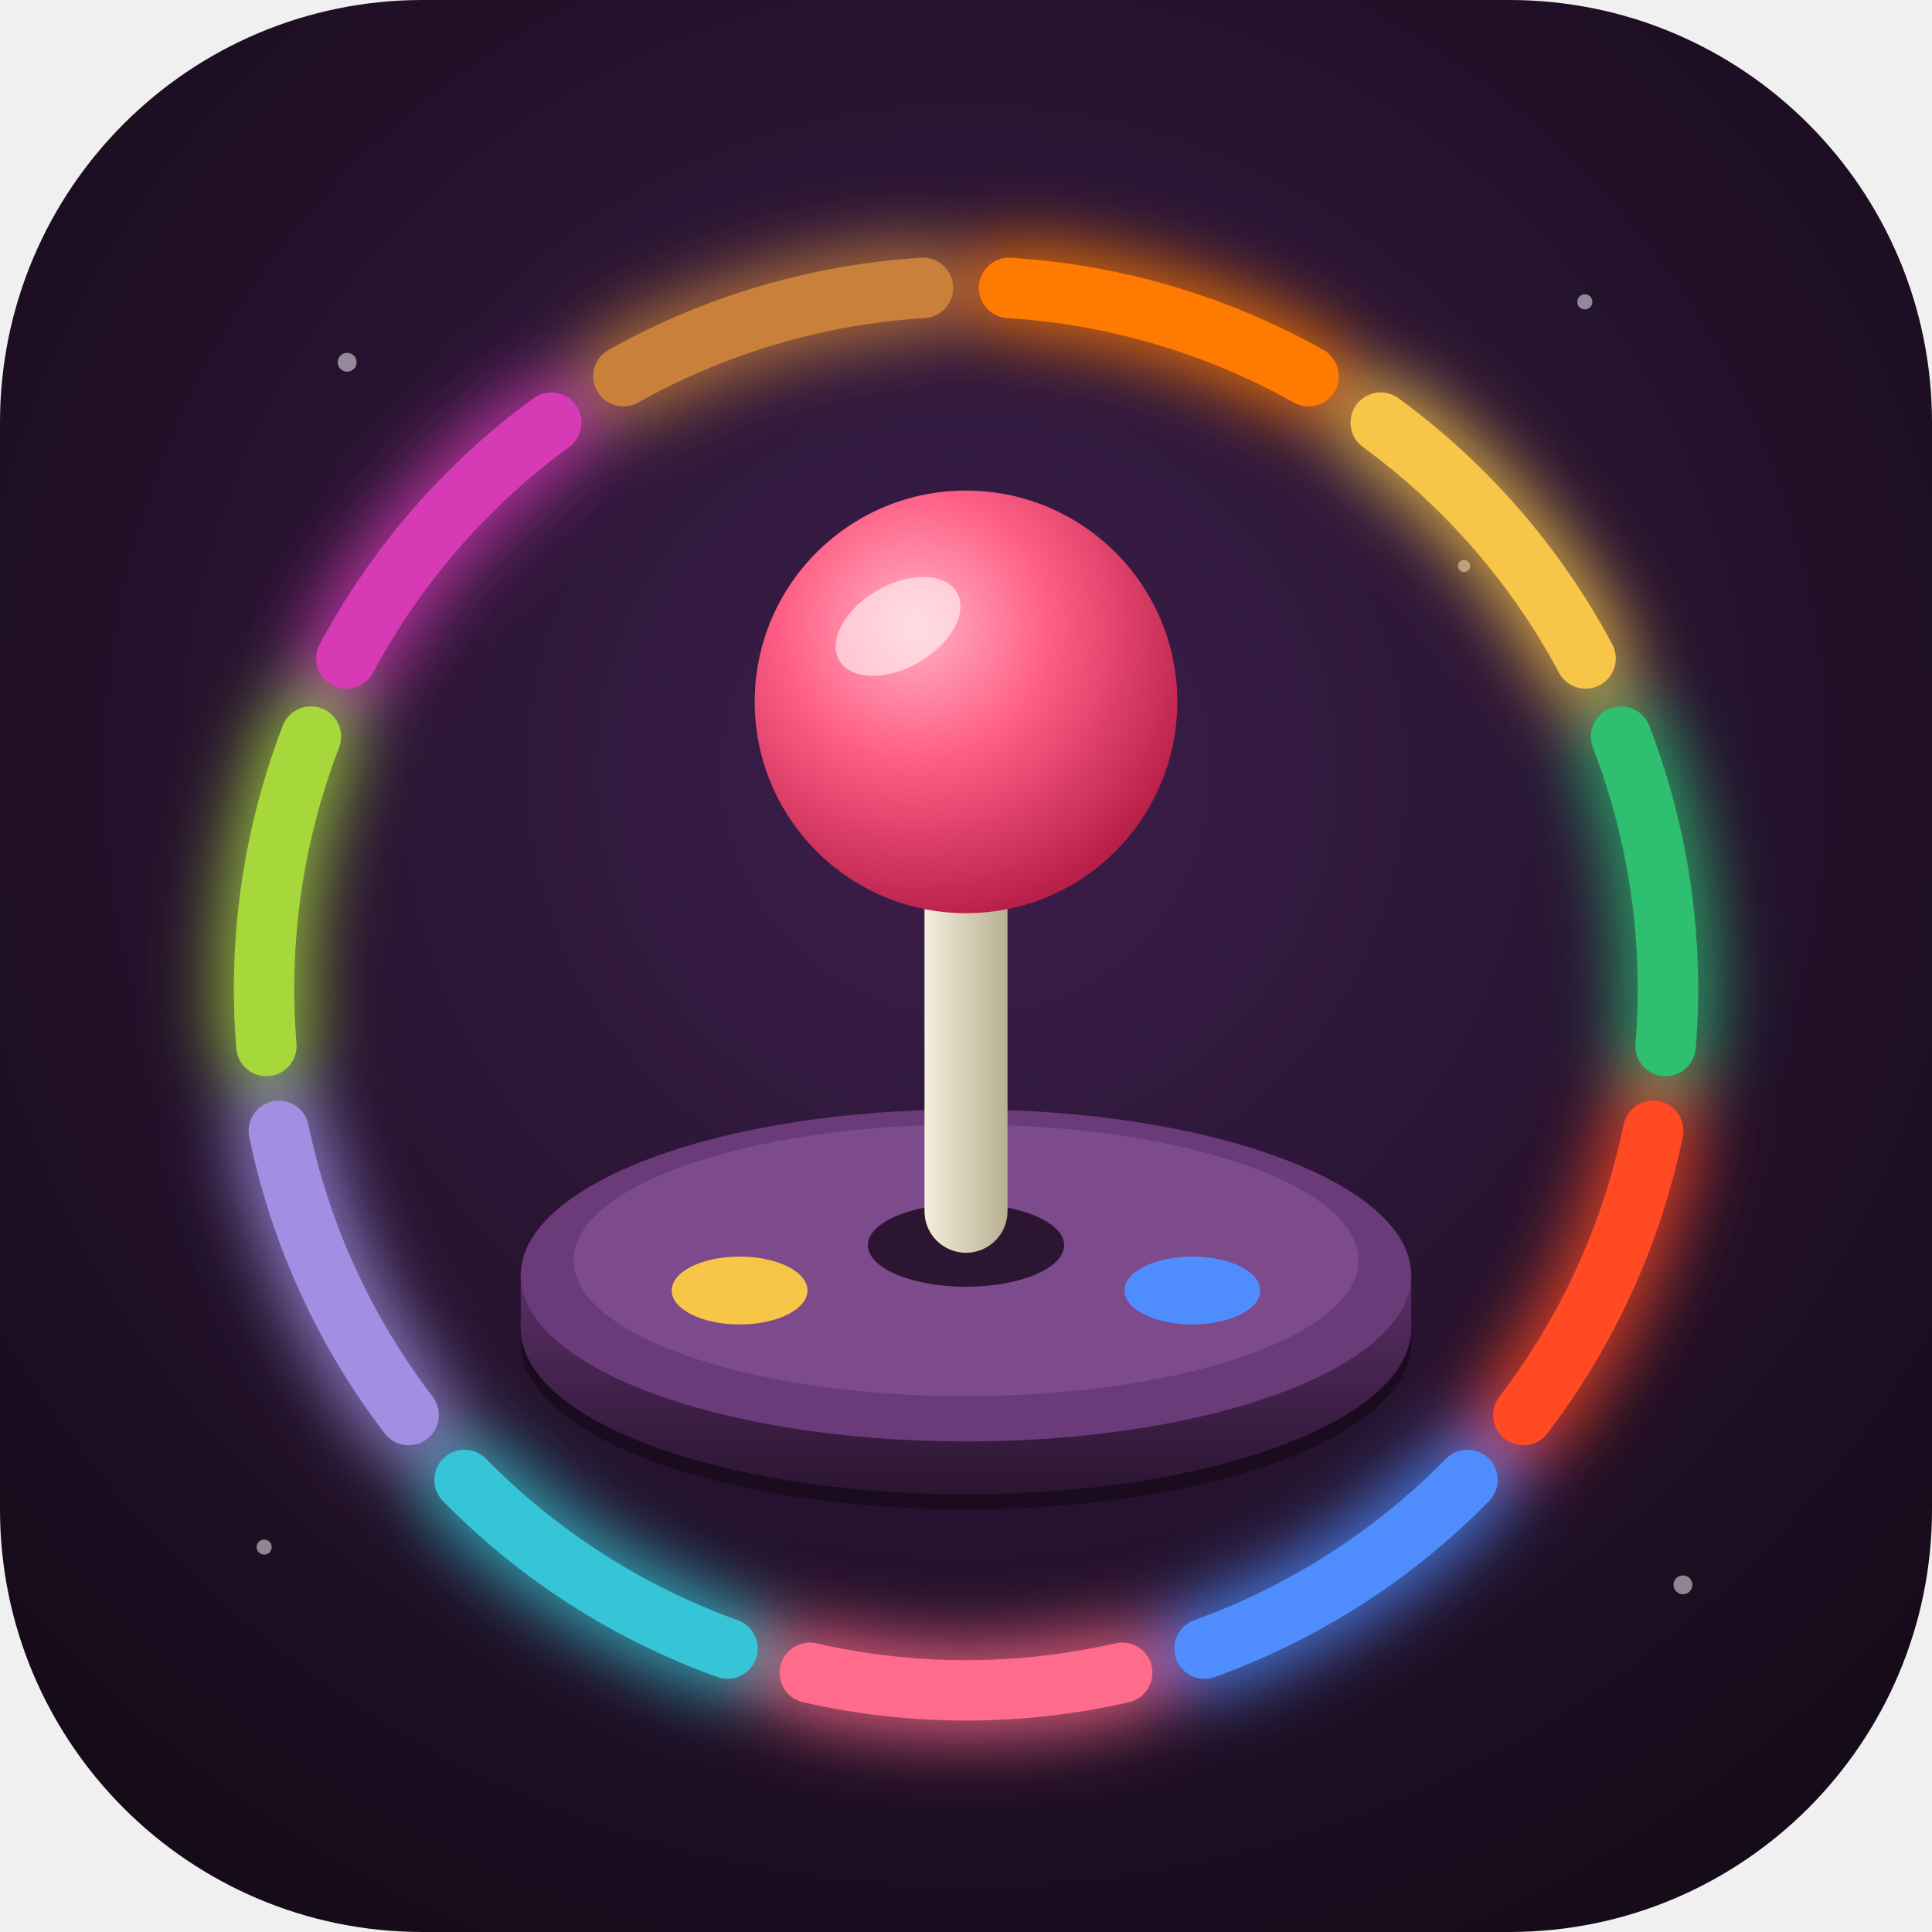
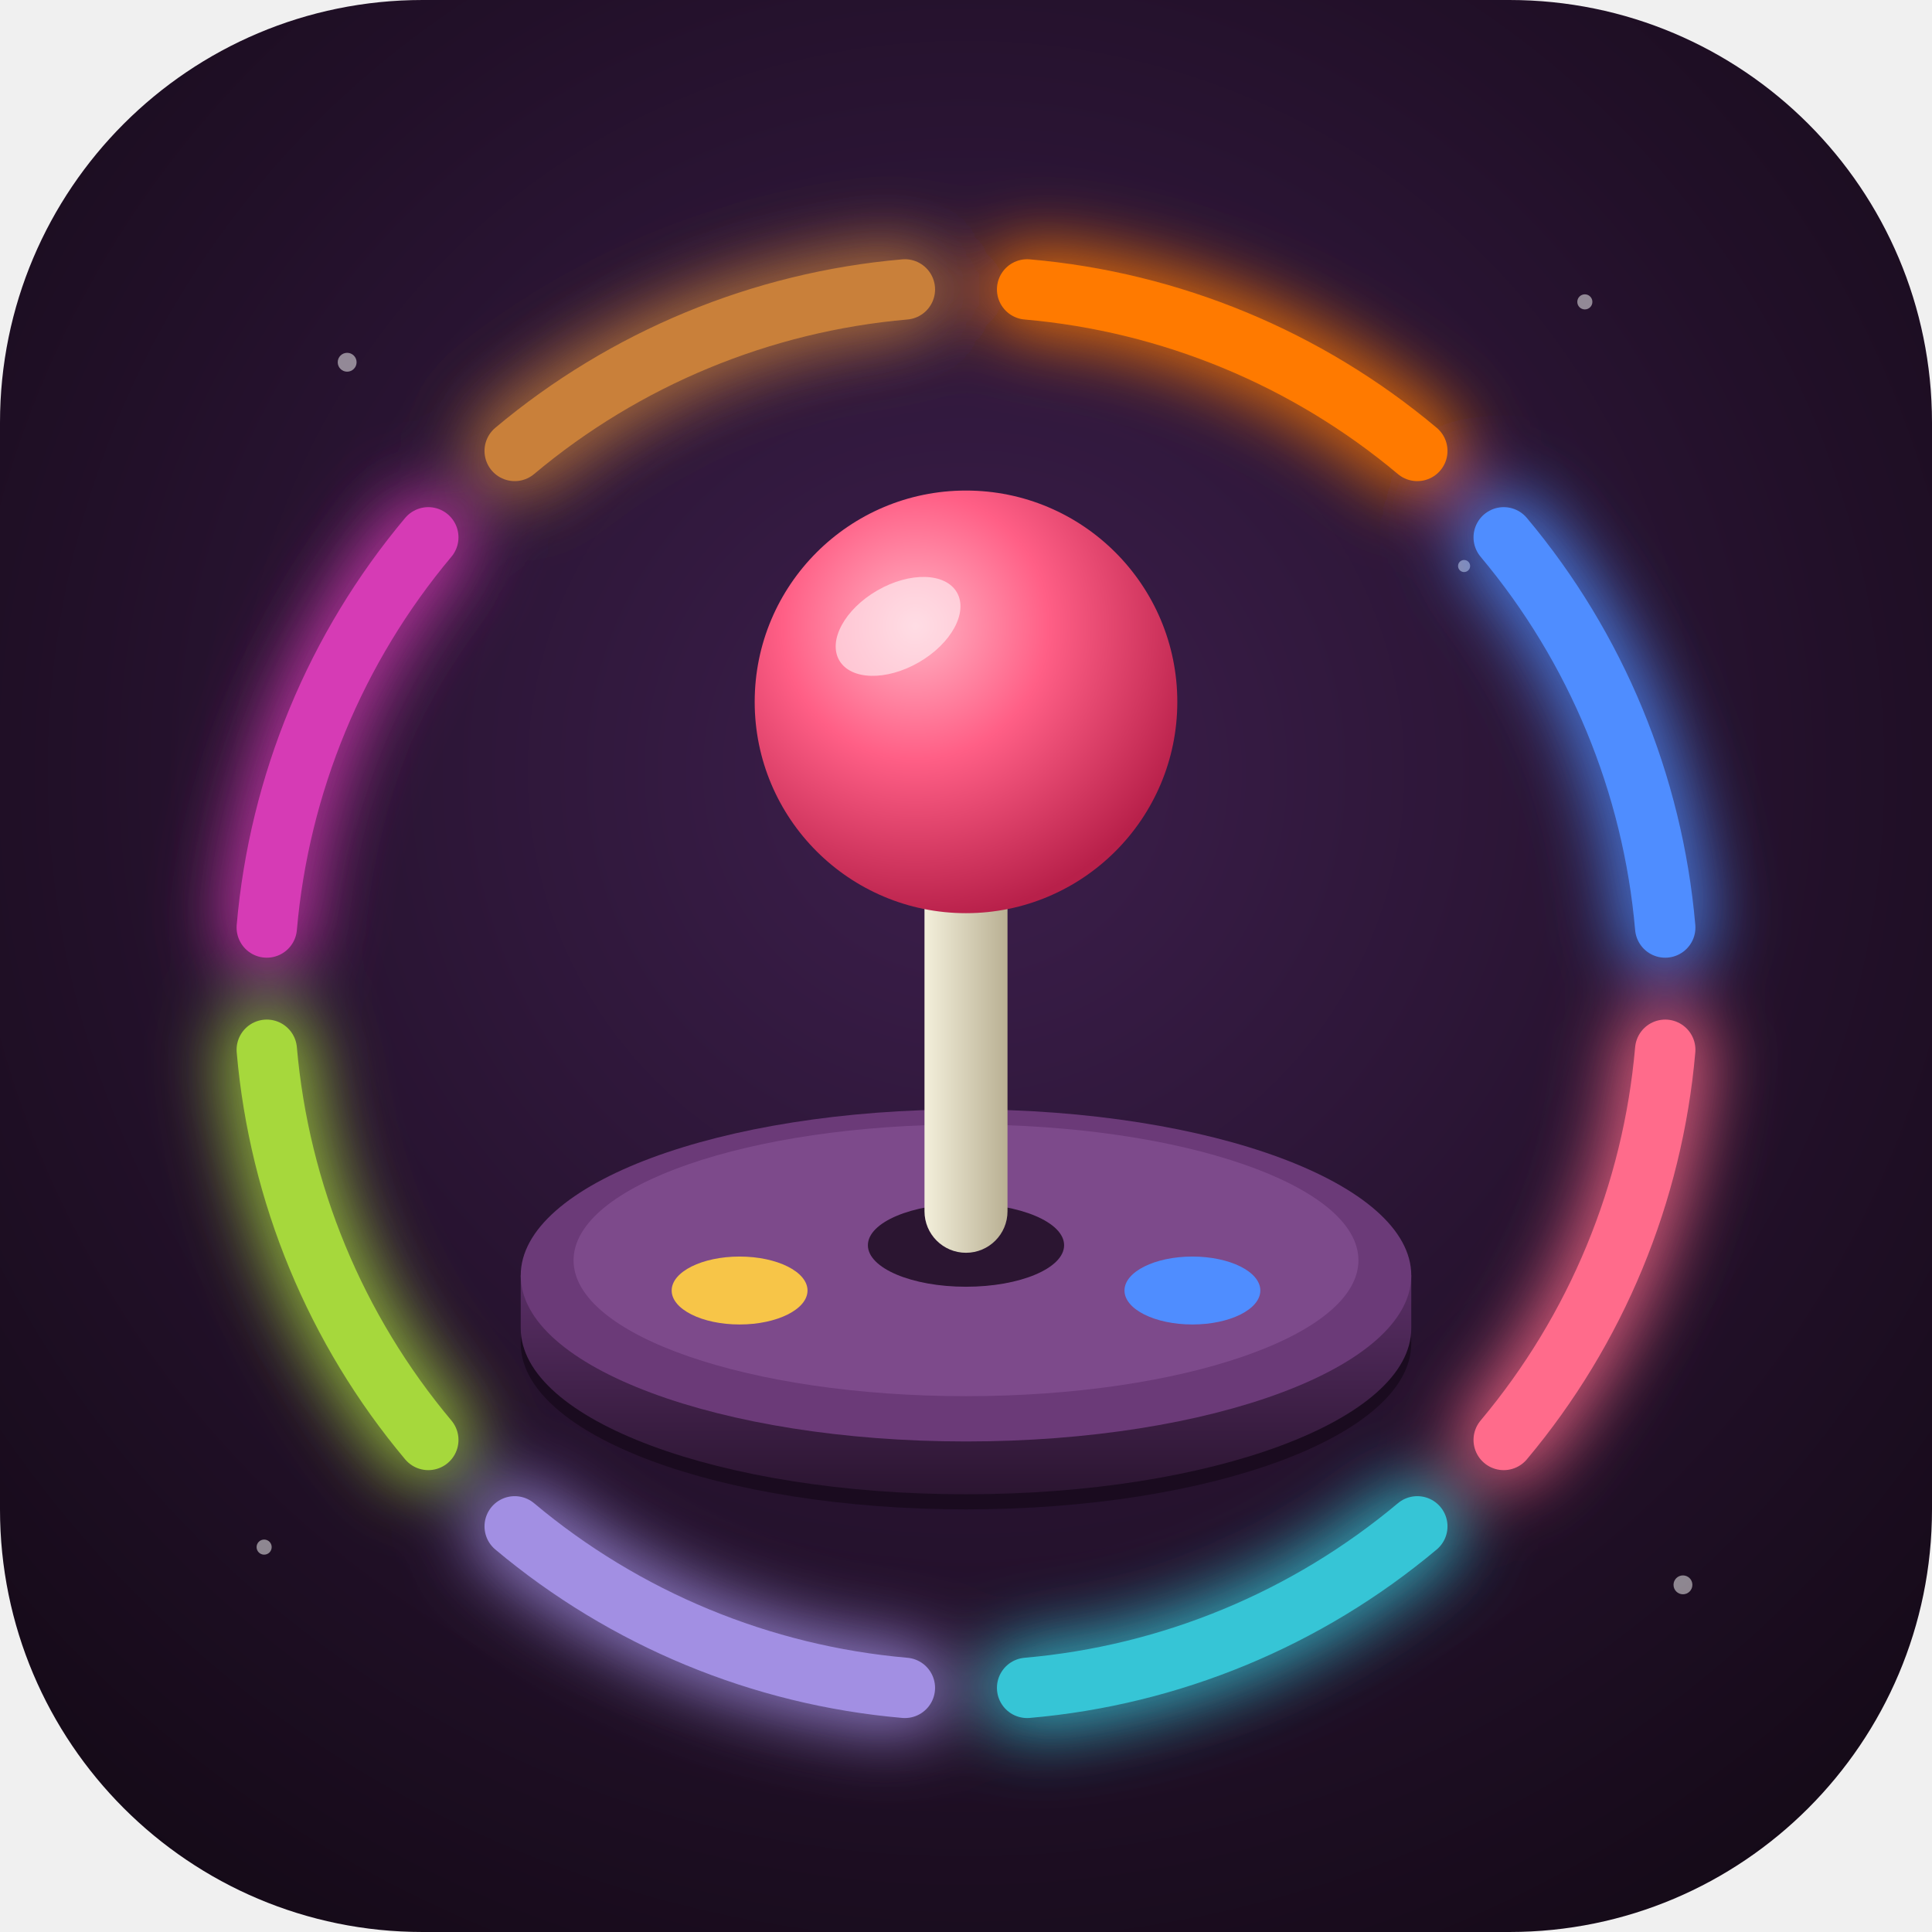
<svg xmlns="http://www.w3.org/2000/svg" viewBox="0 0 512 512">
  <defs>
    <radialGradient id="nacht" cx="50%" cy="40%" r="75%">
      <stop offset="0" stop-color="#3d1f4d" />
      <stop offset=".6" stop-color="#221029" />
      <stop offset="1" stop-color="#120914" />
    </radialGradient>
    <radialGradient id="bal" cx="38%" cy="32%" r="70%">
      <stop offset="0" stop-color="#ffb3c4" />
      <stop offset=".45" stop-color="#ff5f86" />
      <stop offset="1" stop-color="#b8204a" />
    </radialGradient>
    <linearGradient id="stok" x1="0" y1="0" x2="1" y2="0">
      <stop offset="0" stop-color="#f3efdb" />
      <stop offset="1" stop-color="#b9b093" />
    </linearGradient>
    <linearGradient id="voet" x1="0" y1="0" x2="0" y2="1">
      <stop offset="0" stop-color="#5a2f66" />
      <stop offset="1" stop-color="#2b1531" />
    </linearGradient>
    <filter id="gloed" x="-20%" y="-20%" width="140%" height="140%">
      <feGaussianBlur stdDeviation="9" />
    </filter>
  </defs>
  <rect width="512" height="512" rx="112" fill="url(#nacht)" />
  <g fill="#fff" opacity=".5">
    <circle cx="92" cy="96" r="2.5" />
    <circle cx="420" cy="80" r="2" />
    <circle cx="446" cy="420" r="2.5" />
    <circle cx="70" cy="410" r="2" />
    <circle cx="388" cy="150" r="1.6" />
  </g>
  <g fill="none" stroke-width="24" stroke-linecap="round" filter="url(#gloed)" opacity=".85">
-     <path d="M267.4 76.3A186 186 0 0 1 346.8 99.7" stroke="#ff7a00" />
-     <path d="M365.9 112.0A186 186 0 0 1 420.2 174.5" stroke="#f7c548" />
-     <path d="M429.6 195.2A186 186 0 0 1 441.4 277.2" stroke="#2fbf71" />
-     <path d="M438.1 299.7A186 186 0 0 1 403.7 375.0" stroke="#ff4a24" />
-     <path d="M388.9 392.2A186 186 0 0 1 319.2 436.9" stroke="#4f8dff" />
-     <path d="M297.4 443.3A186 186 0 0 1 214.6 443.3" stroke="#ff6b8b" />
-     <path d="M192.8 436.9A186 186 0 0 1 123.1 392.2" stroke="#36c5d6" />
-     <path d="M108.3 375.0A186 186 0 0 1 73.9 299.7" stroke="#a28fe3" />
-     <path d="M70.6 277.2A186 186 0 0 1 82.4 195.2" stroke="#a6d83c" />
-     <path d="M91.8 174.5A186 186 0 0 1 146.1 112.0" stroke="#d63bb5" />
-     <path d="M165.2 99.7A186 186 0 0 1 244.6 76.3" stroke="#c9803a" />
+     <path d="M272.2 76.7A186 186 0 0 1 375.6 119.5" stroke="#ff7a00" />
+     <path d="M398.5 142.4A186 186 0 0 1 441.3 245.8" stroke="#4f8dff" />
+     <path d="M441.3 278.2A186 186 0 0 1 398.5 381.6" stroke="#ff6b8b" />
+     <path d="M375.6 404.5A186 186 0 0 1 272.2 447.3" stroke="#36c5d6" />
+     <path d="M239.8 447.3A186 186 0 0 1 136.4 404.5" stroke="#a28fe3" />
+     <path d="M113.5 381.6A186 186 0 0 1 70.7 278.2" stroke="#a6d83c" />
+     <path d="M70.7 245.8A186 186 0 0 1 113.5 142.4" stroke="#d63bb5" />
+     <path d="M136.4 119.5A186 186 0 0 1 239.8 76.7" stroke="#c9803a" />
  </g>
  <g fill="none" stroke-width="16" stroke-linecap="round">
-     <path d="M267.4 76.3A186 186 0 0 1 346.8 99.7" stroke="#ff7a00" />
-     <path d="M365.9 112.0A186 186 0 0 1 420.2 174.5" stroke="#f7c548" />
-     <path d="M429.6 195.2A186 186 0 0 1 441.4 277.2" stroke="#2fbf71" />
-     <path d="M438.1 299.7A186 186 0 0 1 403.7 375.0" stroke="#ff4a24" />
-     <path d="M388.9 392.2A186 186 0 0 1 319.2 436.9" stroke="#4f8dff" />
-     <path d="M297.4 443.3A186 186 0 0 1 214.6 443.3" stroke="#ff6b8b" />
-     <path d="M192.8 436.9A186 186 0 0 1 123.1 392.2" stroke="#36c5d6" />
-     <path d="M108.3 375.0A186 186 0 0 1 73.9 299.7" stroke="#a28fe3" />
-     <path d="M70.6 277.2A186 186 0 0 1 82.4 195.2" stroke="#a6d83c" />
-     <path d="M91.8 174.5A186 186 0 0 1 146.1 112.0" stroke="#d63bb5" />
-     <path d="M165.2 99.7A186 186 0 0 1 244.6 76.3" stroke="#c9803a" />
+     <path d="M272.2 76.7A186 186 0 0 1 375.6 119.5" stroke="#ff7a00" />
+     <path d="M398.5 142.4A186 186 0 0 1 441.3 245.8" stroke="#4f8dff" />
+     <path d="M441.3 278.2A186 186 0 0 1 398.5 381.6" stroke="#ff6b8b" />
+     <path d="M375.6 404.5A186 186 0 0 1 272.2 447.3" stroke="#36c5d6" />
+     <path d="M239.8 447.3A186 186 0 0 1 136.4 404.5" stroke="#a28fe3" />
+     <path d="M113.5 381.6A186 186 0 0 1 70.7 278.2" stroke="#a6d83c" />
+     <path d="M70.7 245.8A186 186 0 0 1 113.5 142.4" stroke="#d63bb5" />
+     <path d="M136.4 119.5A186 186 0 0 1 239.8 76.7" stroke="#c9803a" />
  </g>
  <ellipse cx="256" cy="356" rx="118" ry="44" fill="#1a0b1f" />
  <path d="M138 338 V352 A118 44 0 0 0 374 352 V338 Z" fill="url(#voet)" />
  <ellipse cx="256" cy="338" rx="118" ry="44" fill="#6b3a78" />
  <ellipse cx="256" cy="334" rx="104" ry="36" fill="#7d4a8b" />
  <ellipse cx="196" cy="342" rx="18" ry="9" fill="#f7c548" />
  <ellipse cx="316" cy="342" rx="18" ry="9" fill="#4f8dff" />
  <ellipse cx="256" cy="330" rx="26" ry="11" fill="#2b1531" />
  <rect x="245" y="196" width="22" height="136" rx="11" fill="url(#stok)" />
  <circle cx="256" cy="186" r="56" fill="url(#bal)" />
  <ellipse cx="238" cy="166" rx="18" ry="11" fill="#fff" opacity=".55" transform="rotate(-30 238 166)" />
</svg>
